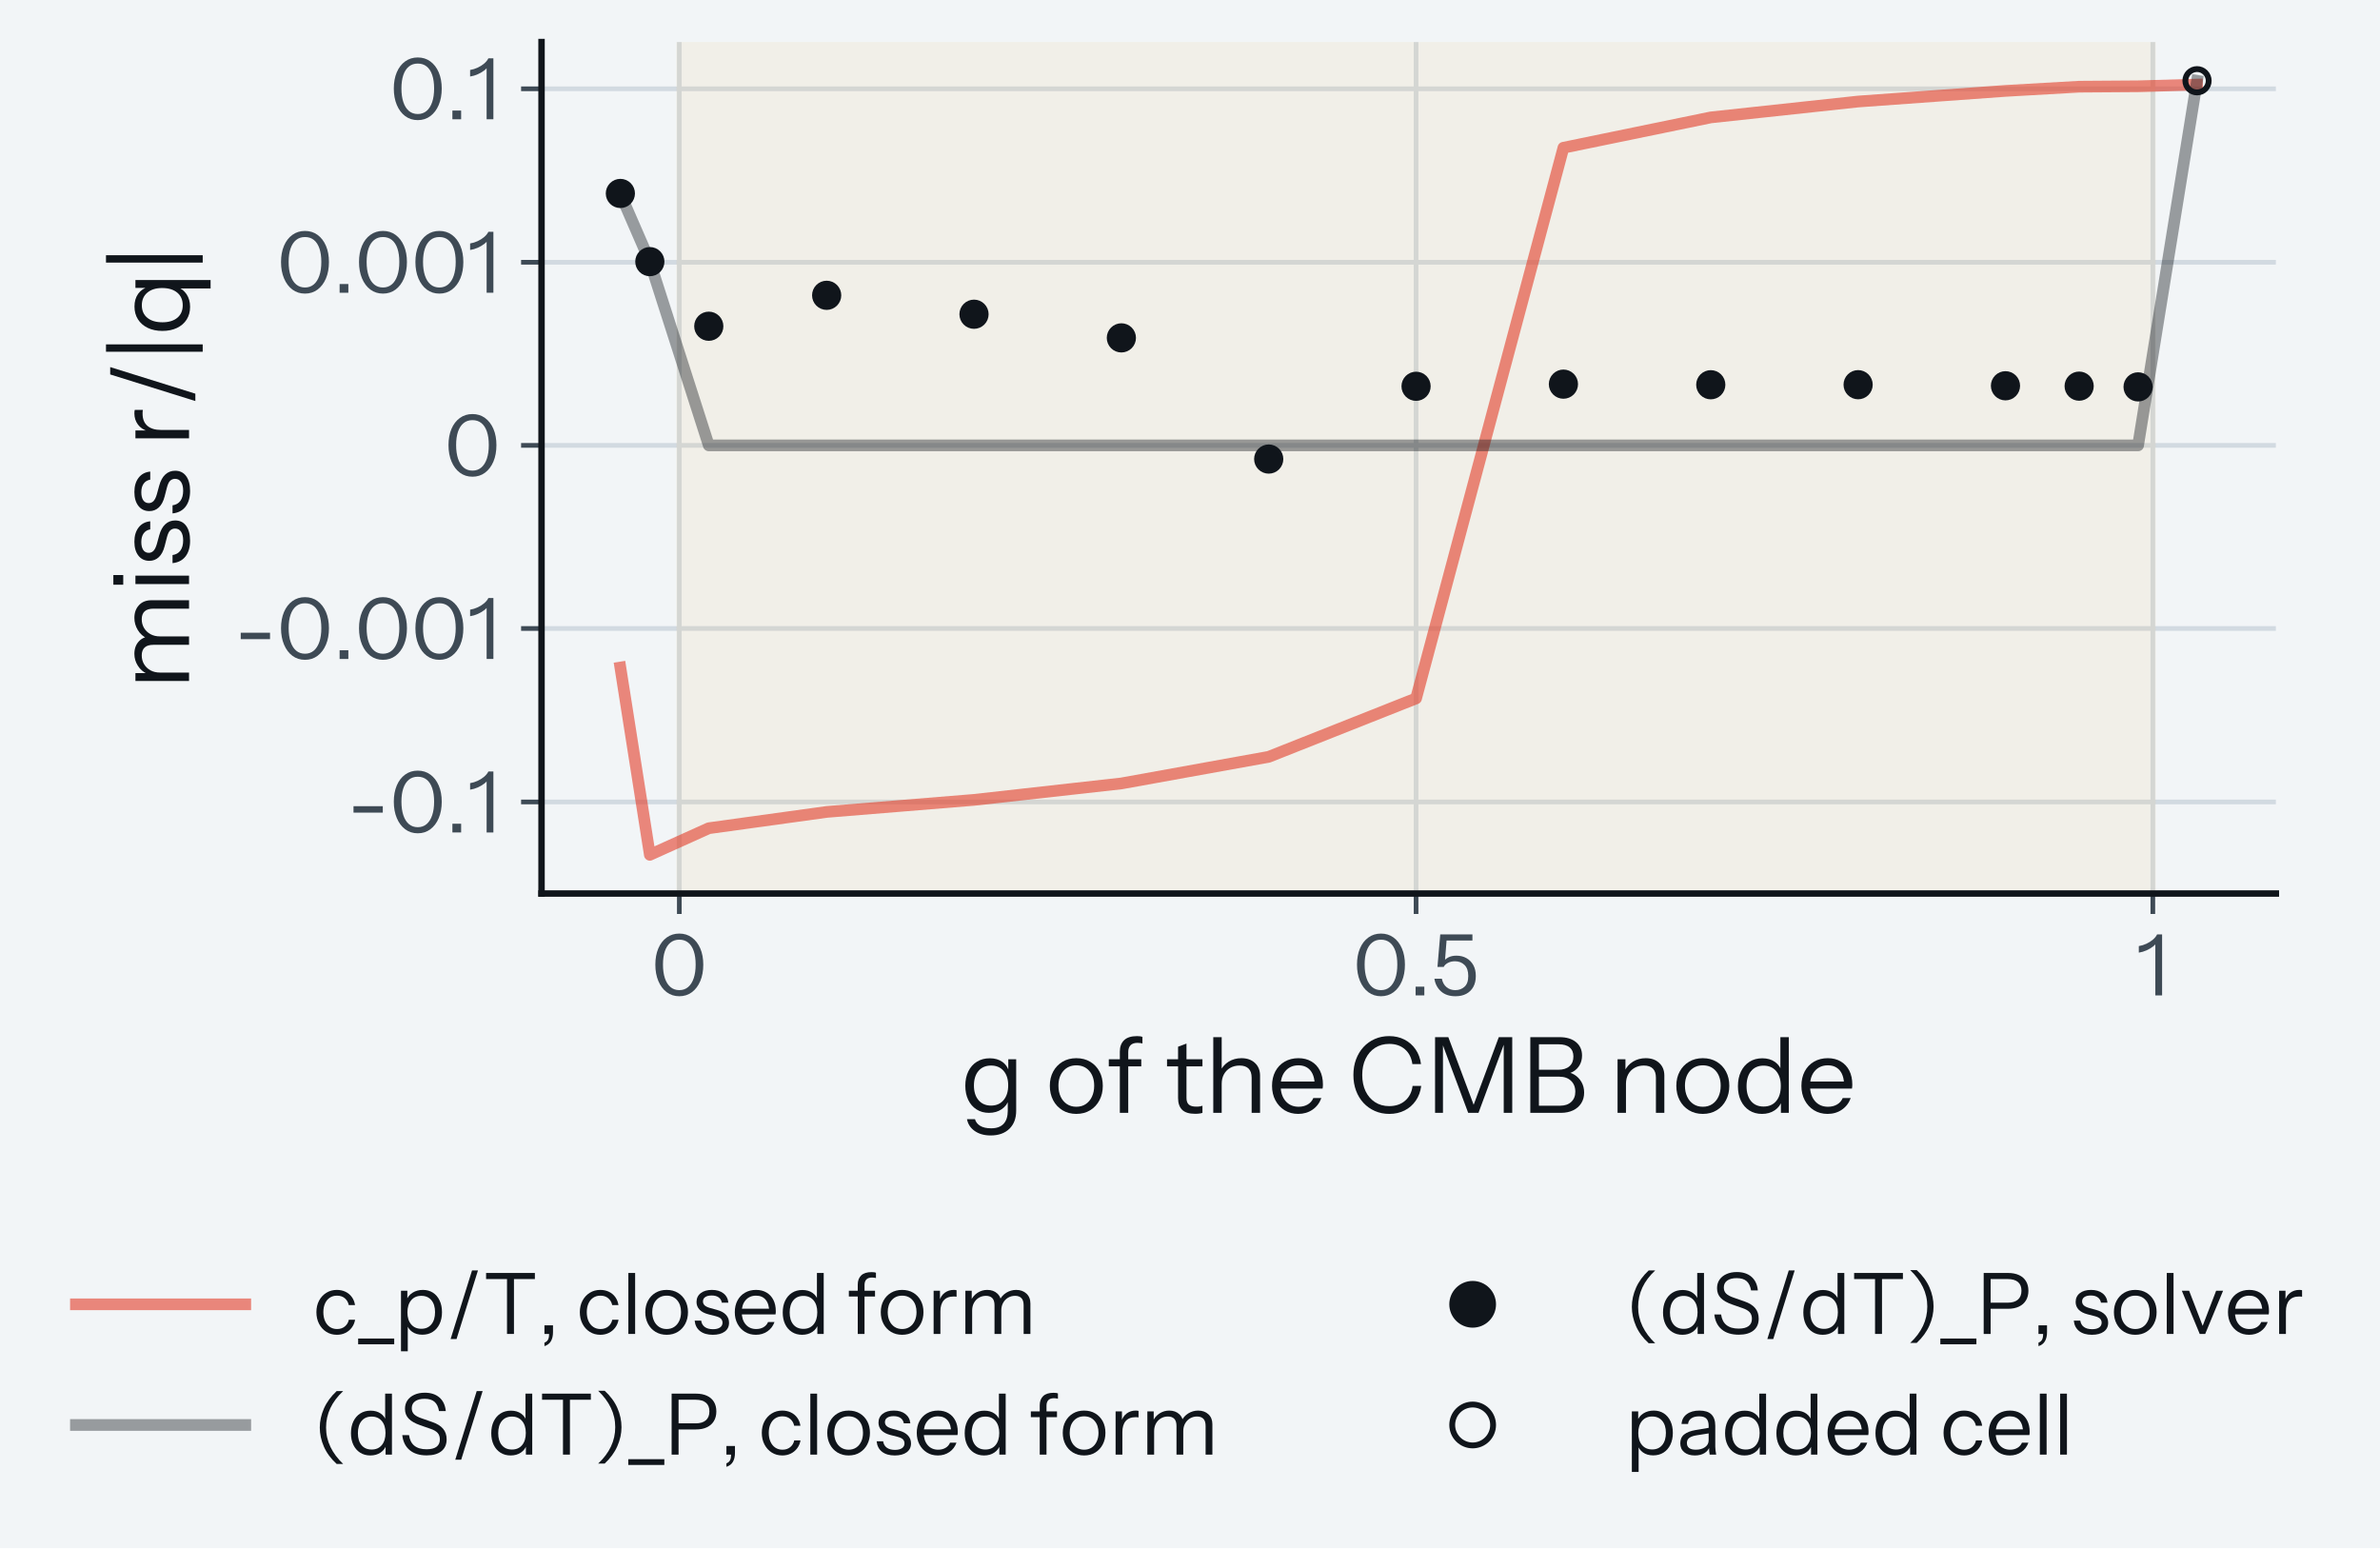
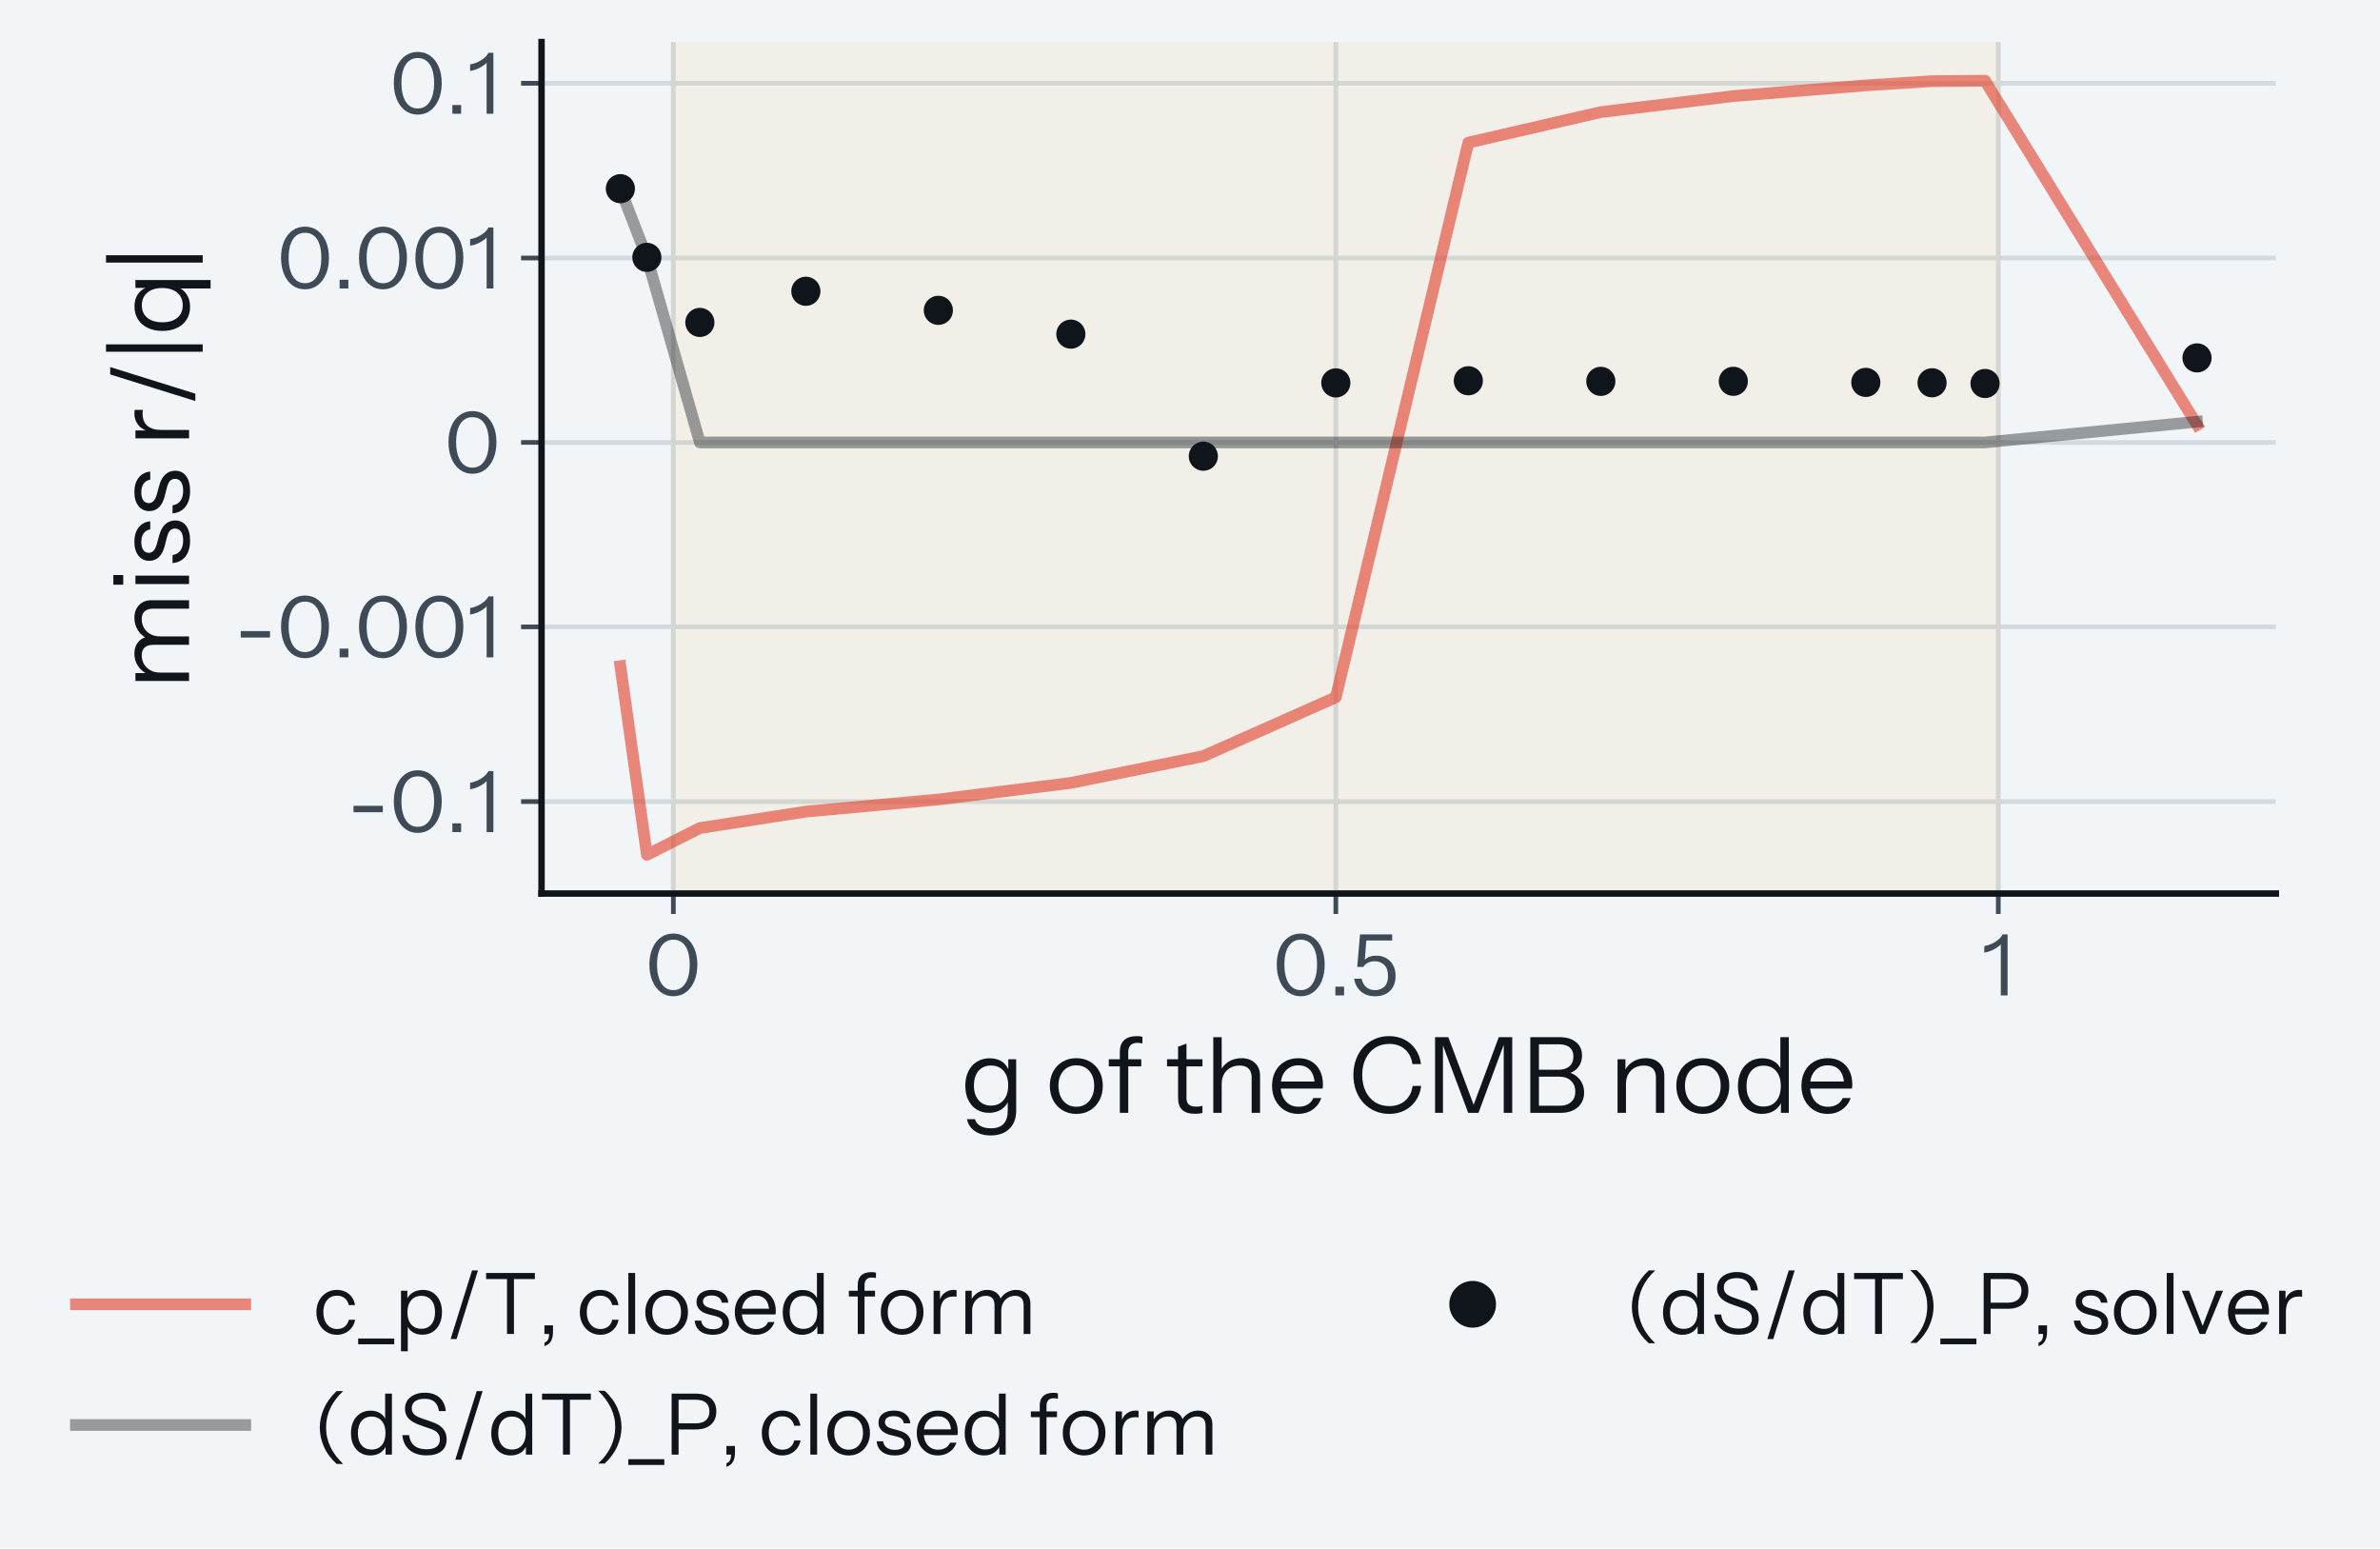
<svg xmlns="http://www.w3.org/2000/svg" xmlns:xlink="http://www.w3.org/1999/xlink" width="407.543pt" height="265.09pt" viewBox="0 0 407.543 265.09" version="1.1">
  <defs>
    <style type="text/css">*{stroke-linejoin: round; stroke-linecap: butt}</style>
  </defs>
  <g id="figure_1">
    <g id="patch_1">
      <path d="M 0 265.09  L 407.543 265.09  L 407.543 0  L 0 0  z " style="fill: #f2f5f7" />
    </g>
    <g id="axes_1">
      <g id="patch_2">
        <path d="M 92.731 152.996  L 389.711 152.996  L 389.711 7.2  L 92.731 7.2  z " style="fill: #f2f5f7" />
      </g>
      <g id="matplotlib.axis_1">
        <g id="xtick_1">
          <g id="line2d_1">
-             <path d="M 116.323 152.996  L 116.323 7.2  " clip-path="url(#p9c6bd8a84d)" style="fill: none; stroke: #d2dae1; stroke-width: 0.8; stroke-linecap: square" />
+             <path d="M 115.305 152.996  L 115.305 7.2  " clip-path="url(#p6eb21ed2d5)" style="fill: none; stroke: #d2dae1; stroke-width: 0.8; stroke-linecap: square" />
          </g>
          <g id="line2d_2">
            <defs>
              <path id="m2a301ba8c9" d="M 0 0  L 0 3.5  " style="stroke: #3e4a55; stroke-width: 0.8" />
            </defs>
            <g>
-               <use xlink:href="#m2a301ba8c9" x="116.323" y="152.996" style="fill: #3e4a55; stroke: #3e4a55; stroke-width: 0.8" />
+               <use xlink:href="#m2a301ba8c9" x="115.305" y="152.996" style="fill: #3e4a55; stroke: #3e4a55; stroke-width: 0.8" />
            </g>
          </g>
          <g id="text_1">
-             <g style="fill: #3e4a55" transform="translate(111.4951 170.4364) scale(0.145 -0.145)">
+             <g style="fill: #3e4a55" transform="translate(110.4774 170.4364) scale(0.145 -0.145)">
              <defs>
                <path id="InstrumentSans-Regular-30" d="M 2131 -64  Q 1587 -64 1180 240  Q 774 544 547 1085  Q 320 1626 320 2323  Q 320 3021 544 3549  Q 768 4077 1177 4374  Q 1587 4672 2131 4672  Q 2675 4672 3081 4374  Q 3488 4077 3715 3549  Q 3942 3021 3942 2323  Q 3942 1619 3715 1081  Q 3488 544 3081 240  Q 2675 -64 2131 -64  z M 2131 397  Q 2522 397 2797 630  Q 3072 864 3219 1296  Q 3366 1728 3366 2330  Q 3366 2925 3222 3347  Q 3078 3770 2803 3990  Q 2528 4211 2131 4211  Q 1734 4211 1459 3987  Q 1184 3763 1040 3344  Q 896 2925 896 2330  Q 896 1728 1043 1293  Q 1190 858 1465 627  Q 1741 397 2131 397  z " transform="scale(0.015625)" />
              </defs>
              <use xlink:href="#InstrumentSans-Regular-30" />
            </g>
          </g>
        </g>
        <g id="xtick_2">
          <g id="line2d_3">
-             <path d="M 242.483 152.996  L 242.483 7.2  " clip-path="url(#p9c6bd8a84d)" style="fill: none; stroke: #d2dae1; stroke-width: 0.8; stroke-linecap: square" />
+             <path d="M 228.743 152.996  L 228.743 7.2  " clip-path="url(#p6eb21ed2d5)" style="fill: none; stroke: #d2dae1; stroke-width: 0.8; stroke-linecap: square" />
          </g>
          <g id="line2d_4">
            <g>
-               <use xlink:href="#m2a301ba8c9" x="242.483" y="152.996" style="fill: #3e4a55; stroke: #3e4a55; stroke-width: 0.8" />
+               <use xlink:href="#m2a301ba8c9" x="228.743" y="152.996" style="fill: #3e4a55; stroke: #3e4a55; stroke-width: 0.8" />
            </g>
          </g>
          <g id="text_2">
-             <g style="fill: #3e4a55" transform="translate(231.6441 170.4364) scale(0.145 -0.145)">
+             <g style="fill: #3e4a55" transform="translate(217.9044 170.4364) scale(0.145 -0.145)">
              <defs>
                <path id="InstrumentSans-Regular-2e" d="M 486 0  L 486 659  L 1146 659  L 1146 0  L 486 0  z " transform="scale(0.015625)" />
                <path id="InstrumentSans-Regular-35" d="M 1869 -64  Q 1184 -64 774 304  Q 365 672 275 1261  L 838 1261  Q 922 845 1194 621  Q 1466 397 1856 397  Q 2266 397 2550 653  Q 2835 909 2835 1466  Q 2835 2022 2550 2300  Q 2266 2579 1830 2579  Q 1517 2579 1286 2451  Q 1056 2323 979 2150  L 506 2150  L 717 4608  L 3149 4608  L 3149 4147  L 1030 4147  L 1210 4339  L 1062 2483  L 941 2528  Q 1056 2720 1312 2861  Q 1568 3002 1939 3002  Q 2368 3002 2697 2816  Q 3027 2630 3216 2288  Q 3405 1946 3405 1466  Q 3405 986 3216 643  Q 3027 301 2684 118  Q 2342 -64 1869 -64  z " transform="scale(0.015625)" />
              </defs>
              <use xlink:href="#InstrumentSans-Regular-30" />
              <use xlink:href="#InstrumentSans-Regular-2e" transform="translate(66.59999 0)" />
              <use xlink:href="#InstrumentSans-Regular-35" transform="translate(92.09998 0)" />
            </g>
          </g>
        </g>
        <g id="xtick_3">
          <g id="line2d_5">
-             <path d="M 368.643 152.996  L 368.643 7.2  " clip-path="url(#p9c6bd8a84d)" style="fill: none; stroke: #d2dae1; stroke-width: 0.8; stroke-linecap: square" />
+             <path d="M 342.181 152.996  L 342.181 7.2  " clip-path="url(#p6eb21ed2d5)" style="fill: none; stroke: #d2dae1; stroke-width: 0.8; stroke-linecap: square" />
          </g>
          <g id="line2d_6">
            <g>
-               <use xlink:href="#m2a301ba8c9" x="368.643" y="152.996" style="fill: #3e4a55; stroke: #3e4a55; stroke-width: 0.8" />
+               <use xlink:href="#m2a301ba8c9" x="342.181" y="152.996" style="fill: #3e4a55; stroke: #3e4a55; stroke-width: 0.8" />
            </g>
          </g>
          <g id="text_3">
-             <g style="fill: #3e4a55" transform="translate(365.8083 170.4364) scale(0.145 -0.145)">
+             <g style="fill: #3e4a55" transform="translate(339.3466 170.4364) scale(0.145 -0.145)">
              <defs>
                <path id="InstrumentSans-Regular-31" d="M 1440 0  L 1440 4083  L 1574 4051  Q 1498 3878 1280 3705  Q 1062 3533 777 3405  Q 493 3277 192 3232  L 192 3725  Q 493 3776 768 3904  Q 1043 4032 1257 4214  Q 1472 4397 1574 4608  L 1952 4608  L 1952 0  L 1440 0  z " transform="scale(0.015625)" />
              </defs>
              <use xlink:href="#InstrumentSans-Regular-31" />
            </g>
          </g>
        </g>
        <g id="text_4">
          <g style="fill: #10151b" transform="translate(164.5399 190.5489) scale(0.18 -0.18)">
            <defs>
              <path id="InstrumentSans-Regular-67" d="M 1811 -1376  Q 1229 -1376 841 -1104  Q 454 -832 371 -384  L 858 -384  Q 928 -640 1174 -790  Q 1421 -941 1843 -941  Q 2342 -941 2598 -669  Q 2854 -397 2854 128  L 2854 826  L 2918 813  Q 2810 442 2483 221  Q 2157 0 1709 0  Q 1280 0 953 208  Q 627 416 448 787  Q 269 1158 269 1651  Q 269 2150 454 2528  Q 640 2906 976 3114  Q 1312 3322 1760 3322  Q 2221 3322 2531 3098  Q 2842 2874 2944 2458  L 2886 2451  L 2886 3264  L 3366 3264  L 3366 128  Q 3366 -570 2950 -973  Q 2534 -1376 1811 -1376  z M 1837 442  Q 2317 442 2598 774  Q 2880 1107 2880 1677  Q 2880 2234 2598 2557  Q 2317 2880 1837 2880  Q 1350 2880 1072 2553  Q 794 2227 794 1658  Q 794 1101 1075 771  Q 1357 442 1837 442  z " transform="scale(0.015625)" />
              <path id="InstrumentSans-Regular-20" transform="scale(0.015625)" />
              <path id="InstrumentSans-Regular-6f" d="M 1869 -64  Q 1389 -64 1024 160  Q 659 384 457 771  Q 256 1158 256 1645  Q 256 2138 461 2515  Q 666 2893 1027 3110  Q 1389 3328 1869 3328  Q 2355 3328 2716 3110  Q 3078 2893 3280 2515  Q 3482 2138 3482 1645  Q 3482 1158 3280 771  Q 3078 384 2716 160  Q 2355 -64 1869 -64  z M 1869 371  Q 2202 371 2445 534  Q 2688 698 2822 986  Q 2957 1274 2957 1651  Q 2957 2214 2659 2553  Q 2362 2893 1869 2893  Q 1382 2893 1081 2553  Q 781 2214 781 1651  Q 781 1274 915 986  Q 1050 698 1296 534  Q 1542 371 1869 371  z " transform="scale(0.015625)" />
              <path id="InstrumentSans-Regular-66" d="M 781 0  L 781 3725  Q 781 4173 1040 4422  Q 1299 4672 1830 4672  Q 1958 4672 2032 4659  Q 2106 4646 2157 4627  L 2157 4224  Q 2112 4237 2032 4249  Q 1952 4262 1862 4262  Q 1568 4262 1430 4115  Q 1293 3968 1293 3699  L 1293 0  L 781 0  z M 109 2829  L 109 3264  L 2086 3264  L 2086 2829  L 109 2829  z " transform="scale(0.015625)" />
              <path id="InstrumentSans-Regular-74" d="M 1818 -58  Q 1274 -58 1027 188  Q 781 435 781 902  L 781 4026  L 1293 4218  L 1293 909  Q 1293 634 1433 506  Q 1574 378 1894 378  Q 2022 378 2115 394  Q 2208 410 2266 435  L 2266 0  Q 2202 -26 2083 -42  Q 1965 -58 1818 -58  z M 109 2829  L 109 3264  L 2266 3264  L 2266 2829  L 109 2829  z " transform="scale(0.015625)" />
              <path id="InstrumentSans-Regular-68" d="M 512 0  L 512 4608  L 1024 4608  L 1024 0  L 512 0  z M 2848 0  L 2848 2138  Q 2848 2509 2662 2694  Q 2477 2880 2112 2880  Q 1792 2880 1545 2739  Q 1299 2598 1161 2348  Q 1024 2099 1024 1766  L 941 2541  Q 1107 2906 1449 3117  Q 1792 3328 2227 3328  Q 2739 3328 3049 3037  Q 3360 2746 3360 2272  L 3360 0  L 2848 0  z " transform="scale(0.015625)" />
              <path id="InstrumentSans-Regular-65" d="M 1850 -64  Q 1382 -64 1024 157  Q 666 378 461 762  Q 256 1146 256 1645  Q 256 2144 457 2525  Q 659 2906 1024 3117  Q 1389 3328 1862 3328  Q 2317 3328 2653 3129  Q 2989 2931 3171 2572  Q 3354 2214 3354 1728  Q 3354 1664 3350 1606  Q 3347 1549 3334 1478  L 640 1478  L 640 1907  L 3021 1907  L 2854 1670  Q 2854 2259 2595 2576  Q 2336 2893 1862 2893  Q 1376 2893 1078 2557  Q 781 2221 781 1651  Q 781 1069 1078 720  Q 1376 371 1875 371  Q 2189 371 2425 508  Q 2662 646 2771 902  L 3258 902  Q 3098 454 2723 195  Q 2349 -64 1850 -64  z " transform="scale(0.015625)" />
              <path id="InstrumentSans-Regular-43" d="M 2502 -64  Q 2029 -64 1629 112  Q 1229 288 934 605  Q 640 922 480 1354  Q 320 1786 320 2304  Q 320 2822 480 3254  Q 640 3686 931 4003  Q 1222 4320 1622 4496  Q 2022 4672 2496 4672  Q 3014 4672 3427 4461  Q 3840 4250 4105 3866  Q 4371 3482 4435 2970  L 3910 2970  Q 3834 3539 3459 3868  Q 3085 4198 2502 4198  Q 2010 4198 1638 3958  Q 1267 3718 1062 3292  Q 858 2867 858 2304  Q 858 1741 1062 1315  Q 1267 890 1638 650  Q 2010 410 2496 410  Q 3091 410 3472 742  Q 3853 1075 3923 1638  L 4448 1638  Q 4384 1126 4118 742  Q 3853 358 3440 147  Q 3027 -64 2502 -64  z " transform="scale(0.015625)" />
              <path id="InstrumentSans-Regular-4d" d="M 550 0  L 550 4608  L 1357 4608  L 3021 166  L 2778 166  L 4429 4608  L 5248 4608  L 5248 0  L 4730 0  L 4730 4333  L 4800 4333  L 3194 0  L 2566 0  L 960 4294  L 1030 4294  L 1030 0  L 550 0  z " transform="scale(0.015625)" />
              <path id="InstrumentSans-Regular-42" d="M 896 0  L 896 435  L 2368 435  Q 2790 435 3040 665  Q 3290 896 3290 1286  Q 3290 1702 3027 1952  Q 2765 2202 2323 2202  L 896 2202  L 896 2624  L 2253 2624  Q 2688 2624 2931 2835  Q 3174 3046 3174 3430  Q 3174 3789 2947 3981  Q 2720 4173 2285 4173  L 896 4173  L 896 4608  L 2330 4608  Q 2963 4608 3331 4307  Q 3699 4006 3699 3488  Q 3699 3162 3552 2906  Q 3405 2650 3149 2506  Q 2893 2362 2560 2362  L 2592 2496  Q 2944 2496 3222 2329  Q 3501 2163 3664 1878  Q 3827 1594 3827 1229  Q 3827 864 3651 585  Q 3475 307 3155 153  Q 2835 0 2413 0  L 896 0  z M 550 0  L 550 4608  L 1075 4608  L 1075 0  L 550 0  z " transform="scale(0.015625)" />
              <path id="InstrumentSans-Regular-6e" d="M 512 0  L 512 3264  L 992 3264  L 992 2496  L 1024 2496  L 1024 0  L 512 0  z M 2848 0  L 2848 2138  Q 2848 2509 2662 2694  Q 2477 2880 2112 2880  Q 1792 2880 1545 2739  Q 1299 2598 1161 2348  Q 1024 2099 1024 1766  L 941 2541  Q 1107 2906 1449 3117  Q 1792 3328 2227 3328  Q 2739 3328 3049 3037  Q 3360 2746 3360 2272  L 3360 0  L 2848 0  z " transform="scale(0.015625)" />
              <path id="InstrumentSans-Regular-64" d="M 2886 0  L 2886 762  L 2950 742  Q 2829 371 2505 153  Q 2182 -64 1734 -64  Q 1293 -64 963 147  Q 634 358 451 736  Q 269 1114 269 1619  Q 269 2131 454 2515  Q 640 2899 973 3110  Q 1306 3322 1754 3322  Q 2214 3322 2528 3098  Q 2842 2874 2957 2464  L 2854 2451  L 2854 4608  L 3366 4608  L 3366 0  L 2886 0  z M 1830 384  Q 2323 384 2601 720  Q 2880 1056 2880 1638  Q 2880 2208 2598 2541  Q 2317 2874 1830 2874  Q 1344 2874 1069 2541  Q 794 2208 794 1619  Q 794 1043 1069 713  Q 1344 384 1830 384  z " transform="scale(0.015625)" />
            </defs>
            <use xlink:href="#InstrumentSans-Regular-67" />
            <use xlink:href="#InstrumentSans-Regular-20" transform="translate(60.59999 0)" />
            <use xlink:href="#InstrumentSans-Regular-6f" transform="translate(80.59998 0)" />
            <use xlink:href="#InstrumentSans-Regular-66" transform="translate(139 0)" />
            <use xlink:href="#InstrumentSans-Regular-20" transform="translate(174.4 0)" />
            <use xlink:href="#InstrumentSans-Regular-74" transform="translate(194.3999 0)" />
            <use xlink:href="#InstrumentSans-Regular-68" transform="translate(232.0999 0)" />
            <use xlink:href="#InstrumentSans-Regular-65" transform="translate(291.9999 0)" />
            <use xlink:href="#InstrumentSans-Regular-20" transform="translate(348.3999 0)" />
            <use xlink:href="#InstrumentSans-Regular-43" transform="translate(368.3999 0)" />
            <use xlink:href="#InstrumentSans-Regular-4d" transform="translate(442.4999 0)" />
            <use xlink:href="#InstrumentSans-Regular-42" transform="translate(533.0999 0)" />
            <use xlink:href="#InstrumentSans-Regular-20" transform="translate(596.6999 0)" />
            <use xlink:href="#InstrumentSans-Regular-6e" transform="translate(616.6999 0)" />
            <use xlink:href="#InstrumentSans-Regular-6f" transform="translate(676.5999 0)" />
            <use xlink:href="#InstrumentSans-Regular-64" transform="translate(734.9999 0)" />
            <use xlink:href="#InstrumentSans-Regular-65" transform="translate(795.5999 0)" />
          </g>
        </g>
      </g>
      <g id="matplotlib.axis_2">
        <g id="ytick_1">
          <g id="line2d_7">
-             <path d="M 92.731 137.317  L 389.711 137.317  " clip-path="url(#p9c6bd8a84d)" style="fill: none; stroke: #d2dae1; stroke-width: 0.8; stroke-linecap: square" />
+             <path d="M 92.731 137.252  L 389.711 137.252  " clip-path="url(#p6eb21ed2d5)" style="fill: none; stroke: #d2dae1; stroke-width: 0.8; stroke-linecap: square" />
          </g>
          <g id="line2d_8">
            <defs>
              <path id="me776a80f98" d="M 0 0  L -3.5 0  " style="stroke: #3e4a55; stroke-width: 0.8" />
            </defs>
            <g>
-               <use xlink:href="#me776a80f98" x="92.731" y="137.317" style="fill: #3e4a55; stroke: #3e4a55; stroke-width: 0.8" />
+               <use xlink:href="#me776a80f98" x="92.731" y="137.252" style="fill: #3e4a55; stroke: #3e4a55; stroke-width: 0.8" />
            </g>
          </g>
          <g id="text_5">
-             <g style="fill: #3e4a55" transform="translate(59.37301 142.537) scale(0.145 -0.145)">
+             <g style="fill: #3e4a55" transform="translate(59.37301 142.4717) scale(0.145 -0.145)">
              <defs>
                <path id="InstrumentSans-Regular-2d" d="M 512 1498  L 512 1984  L 2726 1984  L 2726 1498  L 512 1498  z " transform="scale(0.015625)" />
              </defs>
              <use xlink:href="#InstrumentSans-Regular-2d" />
              <use xlink:href="#InstrumentSans-Regular-30" transform="translate(50.59999 0)" />
              <use xlink:href="#InstrumentSans-Regular-2e" transform="translate(117.2 0)" />
              <use xlink:href="#InstrumentSans-Regular-31" transform="translate(142.7 0)" />
            </g>
          </g>
        </g>
        <g id="ytick_2">
          <g id="line2d_9">
-             <path d="M 92.731 107.614  L 389.711 107.614  " clip-path="url(#p9c6bd8a84d)" style="fill: none; stroke: #d2dae1; stroke-width: 0.8; stroke-linecap: square" />
+             <path d="M 92.731 107.334  L 389.711 107.334  " clip-path="url(#p6eb21ed2d5)" style="fill: none; stroke: #d2dae1; stroke-width: 0.8; stroke-linecap: square" />
          </g>
          <g id="line2d_10">
            <g>
-               <use xlink:href="#me776a80f98" x="92.731" y="107.614" style="fill: #3e4a55; stroke: #3e4a55; stroke-width: 0.8" />
+               <use xlink:href="#me776a80f98" x="92.731" y="107.334" style="fill: #3e4a55; stroke: #3e4a55; stroke-width: 0.8" />
            </g>
          </g>
          <g id="text_6">
-             <g style="fill: #3e4a55" transform="translate(40.06082 112.8337) scale(0.145 -0.145)">
+             <g style="fill: #3e4a55" transform="translate(40.06082 112.5543) scale(0.145 -0.145)">
              <use xlink:href="#InstrumentSans-Regular-2d" />
              <use xlink:href="#InstrumentSans-Regular-30" transform="translate(50.59999 0)" />
              <use xlink:href="#InstrumentSans-Regular-2e" transform="translate(117.2 0)" />
              <use xlink:href="#InstrumentSans-Regular-30" transform="translate(142.7 0)" />
              <use xlink:href="#InstrumentSans-Regular-30" transform="translate(209.3 0)" />
              <use xlink:href="#InstrumentSans-Regular-31" transform="translate(275.8999 0)" />
            </g>
          </g>
        </g>
        <g id="ytick_3">
          <g id="line2d_11">
-             <path d="M 92.731 76.26  L 389.711 76.26  " clip-path="url(#p9c6bd8a84d)" style="fill: none; stroke: #d2dae1; stroke-width: 0.8; stroke-linecap: square" />
+             <path d="M 92.731 75.755  L 389.711 75.755  " clip-path="url(#p6eb21ed2d5)" style="fill: none; stroke: #d2dae1; stroke-width: 0.8; stroke-linecap: square" />
          </g>
          <g id="line2d_12">
            <g>
-               <use xlink:href="#me776a80f98" x="92.731" y="76.26" style="fill: #3e4a55; stroke: #3e4a55; stroke-width: 0.8" />
+               <use xlink:href="#me776a80f98" x="92.731" y="75.755" style="fill: #3e4a55; stroke: #3e4a55; stroke-width: 0.8" />
            </g>
          </g>
          <g id="text_7">
-             <g style="fill: #3e4a55" transform="translate(76.07519 81.4803) scale(0.145 -0.145)">
+             <g style="fill: #3e4a55" transform="translate(76.07519 80.97478) scale(0.145 -0.145)">
              <use xlink:href="#InstrumentSans-Regular-30" />
            </g>
          </g>
        </g>
        <g id="ytick_4">
          <g id="line2d_13">
-             <path d="M 92.731 44.907  L 389.711 44.907  " clip-path="url(#p9c6bd8a84d)" style="fill: none; stroke: #d2dae1; stroke-width: 0.8; stroke-linecap: square" />
+             <path d="M 92.731 44.175  L 389.711 44.175  " clip-path="url(#p6eb21ed2d5)" style="fill: none; stroke: #d2dae1; stroke-width: 0.8; stroke-linecap: square" />
          </g>
          <g id="line2d_14">
            <g>
-               <use xlink:href="#me776a80f98" x="92.731" y="44.907" style="fill: #3e4a55; stroke: #3e4a55; stroke-width: 0.8" />
+               <use xlink:href="#me776a80f98" x="92.731" y="44.175" style="fill: #3e4a55; stroke: #3e4a55; stroke-width: 0.8" />
            </g>
          </g>
          <g id="text_8">
-             <g style="fill: #3e4a55" transform="translate(47.39691 50.12686) scale(0.145 -0.145)">
+             <g style="fill: #3e4a55" transform="translate(47.39691 49.39526) scale(0.145 -0.145)">
              <use xlink:href="#InstrumentSans-Regular-30" />
              <use xlink:href="#InstrumentSans-Regular-2e" transform="translate(66.59999 0)" />
              <use xlink:href="#InstrumentSans-Regular-30" transform="translate(92.09998 0)" />
              <use xlink:href="#InstrumentSans-Regular-30" transform="translate(158.7 0)" />
              <use xlink:href="#InstrumentSans-Regular-31" transform="translate(225.3 0)" />
            </g>
          </g>
        </g>
        <g id="ytick_5">
          <g id="line2d_15">
-             <path d="M 92.731 15.204  L 389.711 15.204  " clip-path="url(#p9c6bd8a84d)" style="fill: none; stroke: #d2dae1; stroke-width: 0.8; stroke-linecap: square" />
+             <path d="M 92.731 14.258  L 389.711 14.258  " clip-path="url(#p6eb21ed2d5)" style="fill: none; stroke: #d2dae1; stroke-width: 0.8; stroke-linecap: square" />
          </g>
          <g id="line2d_16">
            <g>
-               <use xlink:href="#me776a80f98" x="92.731" y="15.204" style="fill: #3e4a55; stroke: #3e4a55; stroke-width: 0.8" />
+               <use xlink:href="#me776a80f98" x="92.731" y="14.258" style="fill: #3e4a55; stroke: #3e4a55; stroke-width: 0.8" />
            </g>
          </g>
          <g id="text_9">
-             <g style="fill: #3e4a55" transform="translate(66.7091 20.4236) scale(0.145 -0.145)">
+             <g style="fill: #3e4a55" transform="translate(66.7091 19.47782) scale(0.145 -0.145)">
              <use xlink:href="#InstrumentSans-Regular-30" />
              <use xlink:href="#InstrumentSans-Regular-2e" transform="translate(66.59999 0)" />
              <use xlink:href="#InstrumentSans-Regular-31" transform="translate(92.09998 0)" />
            </g>
          </g>
        </g>
        <g id="text_10">
          <g style="fill: #10151b" transform="translate(32.37082 118.0416) rotate(-90) scale(0.18 -0.18)">
            <defs>
              <path id="InstrumentSans-Regular-6d" d="M 512 0  L 512 3264  L 992 3264  L 992 2496  L 1024 2496  L 1024 0  L 512 0  z M 2714 0  L 2714 2163  Q 2714 2534 2547 2707  Q 2381 2880 2067 2880  Q 1773 2880 1536 2739  Q 1299 2598 1161 2348  Q 1024 2099 1024 1766  L 941 2541  Q 1107 2906 1440 3117  Q 1773 3328 2163 3328  Q 2637 3328 2931 3049  Q 3226 2771 3226 2298  L 3226 0  L 2714 0  z M 4915 0  L 4915 2163  Q 4915 2534 4748 2707  Q 4582 2880 4269 2880  Q 3974 2880 3737 2739  Q 3501 2598 3363 2348  Q 3226 2099 3226 1766  L 3098 2541  Q 3264 2906 3609 3117  Q 3955 3328 4352 3328  Q 4826 3328 5126 3049  Q 5427 2771 5427 2298  L 5427 0  L 4915 0  z " transform="scale(0.015625)" />
              <path id="InstrumentSans-Regular-69" d="M 512 0  L 512 3264  L 1024 3264  L 1024 0  L 512 0  z M 472 4006  L 472 4608  L 1061 4608  L 1061 4006  L 472 4006  z " transform="scale(0.015625)" />
              <path id="InstrumentSans-Regular-73" d="M 1619 -64  Q 1018 -64 659 214  Q 301 493 250 1005  L 742 1005  Q 787 691 1017 524  Q 1248 358 1632 358  Q 1971 358 2163 486  Q 2355 614 2355 851  Q 2355 1018 2246 1142  Q 2138 1267 1811 1350  L 1286 1485  Q 838 1600 614 1840  Q 390 2080 390 2413  Q 390 2835 704 3081  Q 1018 3328 1555 3328  Q 2086 3328 2419 3072  Q 2752 2816 2797 2362  L 2304 2362  Q 2259 2624 2060 2765  Q 1862 2906 1536 2906  Q 1222 2906 1049 2787  Q 877 2669 877 2451  Q 877 2285 1001 2163  Q 1126 2042 1421 1958  L 1933 1818  Q 2387 1696 2617 1446  Q 2848 1197 2848 845  Q 2848 416 2521 176  Q 2195 -64 1619 -64  z " transform="scale(0.015625)" />
              <path id="InstrumentSans-Regular-72" d="M 512 0  L 512 3264  L 992 3264  L 992 2432  L 1024 2432  L 1024 0  L 512 0  z M 1024 1702  L 941 2477  Q 1056 2893 1350 3110  Q 1645 3328 2029 3328  Q 2189 3328 2246 3302  L 2246 2810  Q 2214 2822 2156 2825  Q 2099 2829 2016 2829  Q 1530 2829 1277 2537  Q 1024 2246 1024 1702  z " transform="scale(0.015625)" />
              <path id="InstrumentSans-Regular-2f" d="M 384 -384  L 2003 4800  L 2451 4800  L 832 -384  L 384 -384  z " transform="scale(0.015625)" />
              <path id="InstrumentSans-Regular-7c" d="M 550 -832  L 550 5056  L 998 5056  L 998 -832  L 550 -832  z " transform="scale(0.015625)" />
              <path id="InstrumentSans-Regular-71" d="M 2854 -1312  L 2854 762  L 2950 742  Q 2829 371 2505 153  Q 2182 -64 1734 -64  Q 1293 -64 963 144  Q 634 352 451 733  Q 269 1114 269 1619  Q 269 2131 454 2515  Q 640 2899 973 3110  Q 1306 3322 1754 3322  Q 2214 3322 2528 3098  Q 2842 2874 2957 2464  L 2886 2451  L 2886 3264  L 3366 3264  L 3366 -1312  L 2854 -1312  z M 1830 384  Q 2323 384 2601 720  Q 2880 1056 2880 1638  Q 2880 2208 2598 2541  Q 2317 2874 1830 2874  Q 1344 2874 1069 2541  Q 794 2208 794 1619  Q 794 1043 1069 713  Q 1344 384 1830 384  z " transform="scale(0.015625)" />
            </defs>
            <use xlink:href="#InstrumentSans-Regular-6d" />
            <use xlink:href="#InstrumentSans-Regular-69" transform="translate(92.19998 0)" />
            <use xlink:href="#InstrumentSans-Regular-73" transform="translate(116.2 0)" />
            <use xlink:href="#InstrumentSans-Regular-73" transform="translate(163.5 0)" />
            <use xlink:href="#InstrumentSans-Regular-20" transform="translate(210.7999 0)" />
            <use xlink:href="#InstrumentSans-Regular-72" transform="translate(230.7999 0)" />
            <use xlink:href="#InstrumentSans-Regular-2f" transform="translate(268.2999 0)" />
            <use xlink:href="#InstrumentSans-Regular-7c" transform="translate(312.5999 0)" />
            <use xlink:href="#InstrumentSans-Regular-71" transform="translate(336.7999 0)" />
            <use xlink:href="#InstrumentSans-Regular-7c" transform="translate(397.3999 0)" />
          </g>
        </g>
      </g>
      <g id="patch_3">
-         <path d="M 116.323 152.996  L 368.643 152.996  L 368.643 7.2  L 116.323 7.2  z " clip-path="url(#p9c6bd8a84d)" style="fill: #e0a32e; opacity: 0.08; stroke: #e0a32e; stroke-linejoin: miter" />
+         <path d="M 115.305 152.996  L 342.181 152.996  L 342.181 7.2  L 115.305 7.2  z " clip-path="url(#p6eb21ed2d5)" style="fill: #e0a32e; opacity: 0.08; stroke: #e0a32e; stroke-linejoin: miter" />
      </g>
      <g id="line2d_17">
-         <path d="M 106.23 114.298  L 111.277 146.369  L 121.37 141.813  L 141.555 139.022  L 166.787 136.96  L 192.019 134.144  L 217.251 129.587  L 242.483 119.586  L 267.715 25.295  L 292.947 20.102  L 318.179 17.384  L 343.411 15.564  L 356.027 14.845  L 366.119 14.776  L 376.212 14.486  " clip-path="url(#p9c6bd8a84d)" style="fill: none; stroke: #e23d28; stroke-opacity: 0.6; stroke-width: 2; stroke-linecap: square" />
+         <path d="M 106.23 114.067  L 110.768 146.369  L 119.843 141.78  L 137.993 138.969  L 160.68 136.892  L 183.368 134.056  L 206.056 129.466  L 228.743 119.393  L 251.431 24.421  L 274.118 19.192  L 296.806 16.454  L 319.493 14.62  L 330.837 13.897  L 339.912 13.827  L 376.212 72.757  " clip-path="url(#p6eb21ed2d5)" style="fill: none; stroke: #e23d28; stroke-opacity: 0.6; stroke-width: 2; stroke-linecap: square" />
      </g>
      <g id="line2d_18">
-         <path d="M 106.23 33.181  L 111.277 44.793  L 121.37 76.26  L 141.555 76.26  L 166.787 76.26  L 192.019 76.26  L 217.251 76.26  L 242.483 76.26  L 267.715 76.26  L 292.947 76.26  L 318.179 76.26  L 343.411 76.26  L 356.027 76.26  L 366.119 76.26  L 376.212 13.84  " clip-path="url(#p9c6bd8a84d)" style="fill: none; stroke: #10151b; stroke-opacity: 0.4; stroke-width: 2; stroke-linecap: square" />
+         <path d="M 106.23 32.365  L 110.768 44.061  L 119.843 75.755  L 137.993 75.755  L 160.68 75.755  L 183.368 75.755  L 206.056 75.755  L 228.743 75.755  L 251.431 75.755  L 274.118 75.755  L 296.806 75.755  L 319.493 75.755  L 330.837 75.755  L 339.912 75.755  L 376.212 72.208  " clip-path="url(#p6eb21ed2d5)" style="fill: none; stroke: #10151b; stroke-opacity: 0.4; stroke-width: 2; stroke-linecap: square" />
      </g>
      <g id="line2d_19">
        <defs>
          <path id="m767fd6f28c" d="M 0 2  C 0.53 2 1.039 1.789 1.414 1.414  C 1.789 1.039 2 0.53 2 0  C 2 -0.53 1.789 -1.039 1.414 -1.414  C 1.039 -1.789 0.53 -2 0 -2  C -0.53 -2 -1.039 -1.789 -1.414 -1.414  C -1.789 -1.039 -2 -0.53 -2 0  C -2 0.53 -1.789 1.039 -1.414 1.414  C -1.039 1.789 -0.53 2 0 2  z " style="stroke: #10151b" />
        </defs>
-         <g clip-path="url(#p9c6bd8a84d)">
-           <use xlink:href="#m767fd6f28c" x="106.23" y="33.124" style="fill: #10151b; stroke: #10151b" />
-           <use xlink:href="#m767fd6f28c" x="111.277" y="44.798" style="fill: #10151b; stroke: #10151b" />
-           <use xlink:href="#m767fd6f28c" x="121.37" y="55.86" style="fill: #10151b; stroke: #10151b" />
-           <use xlink:href="#m767fd6f28c" x="141.555" y="50.565" style="fill: #10151b; stroke: #10151b" />
-           <use xlink:href="#m767fd6f28c" x="166.787" y="53.804" style="fill: #10151b; stroke: #10151b" />
-           <use xlink:href="#m767fd6f28c" x="192.019" y="57.853" style="fill: #10151b; stroke: #10151b" />
-           <use xlink:href="#m767fd6f28c" x="217.251" y="78.602" style="fill: #10151b; stroke: #10151b" />
-           <use xlink:href="#m767fd6f28c" x="242.483" y="66.141" style="fill: #10151b; stroke: #10151b" />
-           <use xlink:href="#m767fd6f28c" x="267.715" y="65.776" style="fill: #10151b; stroke: #10151b" />
-           <use xlink:href="#m767fd6f28c" x="292.947" y="65.878" style="fill: #10151b; stroke: #10151b" />
-           <use xlink:href="#m767fd6f28c" x="318.179" y="65.87" style="fill: #10151b; stroke: #10151b" />
-           <use xlink:href="#m767fd6f28c" x="343.411" y="66.055" style="fill: #10151b; stroke: #10151b" />
-           <use xlink:href="#m767fd6f28c" x="356.027" y="66.119" style="fill: #10151b; stroke: #10151b" />
-           <use xlink:href="#m767fd6f28c" x="366.119" y="66.244" style="fill: #10151b; stroke: #10151b" />
-         </g>
-       </g>
-       <g id="line2d_20">
-         <defs>
-           <path id="m39751e31ba" d="M 0 2  C 0.53 2 1.039 1.789 1.414 1.414  C 1.789 1.039 2 0.53 2 0  C 2 -0.53 1.789 -1.039 1.414 -1.414  C 1.039 -1.789 0.53 -2 0 -2  C -0.53 -2 -1.039 -1.789 -1.414 -1.414  C -1.789 -1.039 -2 -0.53 -2 0  C -2 0.53 -1.789 1.039 -1.414 1.414  C -1.039 1.789 -0.53 2 0 2  z " style="stroke: #10151b" />
-         </defs>
-         <g clip-path="url(#p9c6bd8a84d)">
-           <use xlink:href="#m39751e31ba" x="376.212" y="13.827" style="fill-opacity: 0; stroke: #10151b" />
+         <g clip-path="url(#p6eb21ed2d5)">
+           <use xlink:href="#m767fd6f28c" x="106.23" y="32.308" style="fill: #10151b; stroke: #10151b" />
+           <use xlink:href="#m767fd6f28c" x="110.768" y="44.066" style="fill: #10151b; stroke: #10151b" />
+           <use xlink:href="#m767fd6f28c" x="119.843" y="55.208" style="fill: #10151b; stroke: #10151b" />
+           <use xlink:href="#m767fd6f28c" x="137.993" y="49.874" style="fill: #10151b; stroke: #10151b" />
+           <use xlink:href="#m767fd6f28c" x="160.68" y="53.137" style="fill: #10151b; stroke: #10151b" />
+           <use xlink:href="#m767fd6f28c" x="183.368" y="57.214" style="fill: #10151b; stroke: #10151b" />
+           <use xlink:href="#m767fd6f28c" x="206.056" y="78.114" style="fill: #10151b; stroke: #10151b" />
+           <use xlink:href="#m767fd6f28c" x="228.743" y="65.562" style="fill: #10151b; stroke: #10151b" />
+           <use xlink:href="#m767fd6f28c" x="251.431" y="65.195" style="fill: #10151b; stroke: #10151b" />
+           <use xlink:href="#m767fd6f28c" x="274.118" y="65.298" style="fill: #10151b; stroke: #10151b" />
+           <use xlink:href="#m767fd6f28c" x="296.806" y="65.289" style="fill: #10151b; stroke: #10151b" />
+           <use xlink:href="#m767fd6f28c" x="319.493" y="65.476" style="fill: #10151b; stroke: #10151b" />
+           <use xlink:href="#m767fd6f28c" x="330.837" y="65.541" style="fill: #10151b; stroke: #10151b" />
+           <use xlink:href="#m767fd6f28c" x="339.912" y="65.667" style="fill: #10151b; stroke: #10151b" />
+           <use xlink:href="#m767fd6f28c" x="376.212" y="61.28" style="fill: #10151b; stroke: #10151b" />
        </g>
      </g>
      <g id="patch_4">
        <path d="M 92.731 152.996  L 92.731 7.2  " style="fill: none; stroke: #10151b; stroke-width: 1.1; stroke-linejoin: miter; stroke-linecap: square" />
      </g>
      <g id="patch_5">
        <path d="M 92.731 152.996  L 389.711 152.996  " style="fill: none; stroke: #10151b; stroke-width: 1.1; stroke-linejoin: miter; stroke-linecap: square" />
      </g>
    </g>
    <g id="legend_1">
-       <g id="line2d_21">
+       <g id="line2d_20">
        <path d="M 13 223.33  L 27.5 223.33  L 42 223.33  " style="fill: none; stroke: #e23d28; stroke-opacity: 0.6; stroke-width: 2; stroke-linecap: square" />
      </g>
      <g id="text_11">
        <g style="fill: #10151b" transform="translate(53.6 228.405) scale(0.145 -0.145)">
          <defs>
            <path id="InstrumentSans-Regular-63" d="M 1805 -64  Q 1357 -64 1008 157  Q 659 378 457 765  Q 256 1152 256 1645  Q 256 2138 457 2515  Q 659 2893 1008 3110  Q 1357 3328 1798 3328  Q 2163 3328 2454 3187  Q 2746 3046 2934 2787  Q 3123 2528 3174 2182  L 2701 2182  Q 2637 2496 2406 2694  Q 2176 2893 1811 2893  Q 1498 2893 1267 2739  Q 1037 2586 909 2304  Q 781 2022 781 1645  Q 781 1267 909 979  Q 1037 691 1270 531  Q 1504 371 1818 371  Q 2170 371 2406 566  Q 2643 762 2707 1075  L 3181 1075  Q 3123 736 2928 477  Q 2733 218 2445 77  Q 2157 -64 1805 -64  z " transform="scale(0.015625)" />
            <path id="InstrumentSans-Regular-5f" d="M 0 -781  L 0 -346  L 2726 -346  L 2726 -781  L 0 -781  z " transform="scale(0.015625)" />
            <path id="InstrumentSans-Regular-70" d="M 2125 -58  Q 1664 -58 1350 166  Q 1037 390 922 800  L 1024 813  L 1024 -1312  L 512 -1312  L 512 3264  L 992 3264  L 992 2502  L 922 2522  Q 1043 2899 1382 3113  Q 1722 3328 2170 3328  Q 2605 3328 2928 3117  Q 3251 2906 3430 2528  Q 3610 2150 3610 1645  Q 3610 1133 3424 749  Q 3238 365 2905 153  Q 2573 -58 2125 -58  z M 2048 390  Q 2534 390 2809 726  Q 3085 1062 3085 1645  Q 3085 2221 2809 2550  Q 2534 2880 2048 2880  Q 1562 2880 1280 2544  Q 998 2208 998 1626  Q 998 1056 1280 723  Q 1562 390 2048 390  z " transform="scale(0.015625)" />
            <path id="InstrumentSans-Regular-54" d="M 1811 0  L 1811 4147  L 230 4147  L 230 4608  L 3917 4608  L 3917 4147  L 2336 4147  L 2336 0  L 1811 0  z " transform="scale(0.015625)" />
            <path id="InstrumentSans-Regular-2c" d="M 493 -922  L 493 -659  Q 678 -589 761 -438  Q 845 -288 845 19  L 1043 0  L 493 0  L 493 653  L 1139 653  L 1139 134  Q 1139 -275 985 -544  Q 832 -813 493 -922  z " transform="scale(0.015625)" />
            <path id="InstrumentSans-Regular-6c" d="M 512 0  L 512 4608  L 1024 4608  L 1024 0  L 512 0  z " transform="scale(0.015625)" />
          </defs>
          <use xlink:href="#InstrumentSans-Regular-63" />
          <use xlink:href="#InstrumentSans-Regular-5f" transform="translate(53.29999 0)" />
          <use xlink:href="#InstrumentSans-Regular-70" transform="translate(95.89998 0)" />
          <use xlink:href="#InstrumentSans-Regular-2f" transform="translate(156.5 0)" />
          <use xlink:href="#InstrumentSans-Regular-54" transform="translate(200.8 0)" />
          <use xlink:href="#InstrumentSans-Regular-2c" transform="translate(265.5999 0)" />
          <use xlink:href="#InstrumentSans-Regular-20" transform="translate(291.0999 0)" />
          <use xlink:href="#InstrumentSans-Regular-63" transform="translate(311.0999 0)" />
          <use xlink:href="#InstrumentSans-Regular-6c" transform="translate(364.3999 0)" />
          <use xlink:href="#InstrumentSans-Regular-6f" transform="translate(388.3999 0)" />
          <use xlink:href="#InstrumentSans-Regular-73" transform="translate(446.7999 0)" />
          <use xlink:href="#InstrumentSans-Regular-65" transform="translate(494.0999 0)" />
          <use xlink:href="#InstrumentSans-Regular-64" transform="translate(550.4999 0)" />
          <use xlink:href="#InstrumentSans-Regular-20" transform="translate(611.0999 0)" />
          <use xlink:href="#InstrumentSans-Regular-66" transform="translate(631.0998 0)" />
          <use xlink:href="#InstrumentSans-Regular-6f" transform="translate(666.4998 0)" />
          <use xlink:href="#InstrumentSans-Regular-72" transform="translate(724.8998 0)" />
          <use xlink:href="#InstrumentSans-Regular-6d" transform="translate(762.3998 0)" />
        </g>
      </g>
-       <g id="line2d_22">
+       <g id="line2d_21">
        <path d="M 13 243.993  L 27.5 243.993  L 42 243.993  " style="fill: none; stroke: #10151b; stroke-opacity: 0.4; stroke-width: 2; stroke-linecap: square" />
      </g>
      <g id="text_12">
        <g style="fill: #10151b" transform="translate(53.6 249.0675) scale(0.145 -0.145)">
          <defs>
            <path id="InstrumentSans-Regular-28" d="M 1786 -704  Q 1133 -109 822 601  Q 512 1312 512 2048  Q 512 2771 825 3484  Q 1139 4198 1786 4800  L 2278 4800  Q 1632 4198 1309 3510  Q 986 2822 986 2048  Q 986 1267 1318 579  Q 1651 -109 2278 -704  L 1786 -704  z " transform="scale(0.015625)" />
            <path id="InstrumentSans-Regular-53" d="M 2112 -58  Q 1306 -58 829 339  Q 352 736 269 1472  L 781 1472  Q 851 941 1184 672  Q 1517 403 2106 403  Q 2605 403 2857 592  Q 3110 781 3110 1146  Q 3110 1459 2937 1644  Q 2765 1830 2400 1952  L 1626 2221  Q 1037 2426 755 2717  Q 474 3008 474 3456  Q 474 3827 659 4099  Q 845 4371 1184 4524  Q 1523 4678 1971 4678  Q 2662 4678 3078 4316  Q 3494 3955 3558 3290  L 3046 3290  Q 2963 3770 2704 3994  Q 2445 4218 1958 4218  Q 1498 4218 1242 4032  Q 986 3846 986 3507  Q 986 3219 1165 3046  Q 1344 2874 1722 2746  L 2547 2458  Q 3085 2272 3353 1955  Q 3622 1638 3622 1152  Q 3622 576 3228 259  Q 2835 -58 2112 -58  z " transform="scale(0.015625)" />
            <path id="InstrumentSans-Regular-29" d="M 813 4826  Q 1466 4230 1776 3520  Q 2086 2810 2086 2074  Q 2086 1350 1772 636  Q 1459 -77 813 -678  L 320 -678  Q 966 -77 1289 611  Q 1613 1299 1613 2074  Q 1613 2854 1280 3542  Q 947 4230 320 4826  L 813 4826  z " transform="scale(0.015625)" />
            <path id="InstrumentSans-Regular-50" d="M 550 0  L 550 4608  L 2381 4608  Q 2874 4608 3219 4448  Q 3565 4288 3747 3987  Q 3930 3686 3930 3264  Q 3930 2842 3747 2538  Q 3565 2234 3219 2067  Q 2874 1901 2381 1901  L 934 1901  L 934 2362  L 2362 2362  Q 2874 2362 3139 2595  Q 3405 2829 3405 3264  Q 3405 3699 3142 3923  Q 2880 4147 2362 4147  L 1075 4147  L 1075 0  L 550 0  z " transform="scale(0.015625)" />
          </defs>
          <use xlink:href="#InstrumentSans-Regular-28" />
          <use xlink:href="#InstrumentSans-Regular-64" transform="translate(40.59999 0)" />
          <use xlink:href="#InstrumentSans-Regular-53" transform="translate(101.2 0)" />
          <use xlink:href="#InstrumentSans-Regular-2f" transform="translate(162 0)" />
          <use xlink:href="#InstrumentSans-Regular-64" transform="translate(206.3 0)" />
          <use xlink:href="#InstrumentSans-Regular-54" transform="translate(266.8999 0)" />
          <use xlink:href="#InstrumentSans-Regular-29" transform="translate(331.6999 0)" />
          <use xlink:href="#InstrumentSans-Regular-5f" transform="translate(372.2999 0)" />
          <use xlink:href="#InstrumentSans-Regular-50" transform="translate(414.8999 0)" />
          <use xlink:href="#InstrumentSans-Regular-2c" transform="translate(480.4999 0)" />
          <use xlink:href="#InstrumentSans-Regular-20" transform="translate(505.9999 0)" />
          <use xlink:href="#InstrumentSans-Regular-63" transform="translate(525.9999 0)" />
          <use xlink:href="#InstrumentSans-Regular-6c" transform="translate(579.2999 0)" />
          <use xlink:href="#InstrumentSans-Regular-6f" transform="translate(603.2998 0)" />
          <use xlink:href="#InstrumentSans-Regular-73" transform="translate(661.6998 0)" />
          <use xlink:href="#InstrumentSans-Regular-65" transform="translate(708.9998 0)" />
          <use xlink:href="#InstrumentSans-Regular-64" transform="translate(765.3998 0)" />
          <use xlink:href="#InstrumentSans-Regular-20" transform="translate(825.9998 0)" />
          <use xlink:href="#InstrumentSans-Regular-66" transform="translate(845.9998 0)" />
          <use xlink:href="#InstrumentSans-Regular-6f" transform="translate(881.3998 0)" />
          <use xlink:href="#InstrumentSans-Regular-72" transform="translate(939.7998 0)" />
          <use xlink:href="#InstrumentSans-Regular-6d" transform="translate(977.2998 0)" />
        </g>
      </g>
-       <g id="line2d_23">
+       <g id="line2d_22">
        <defs>
          <path id="m4e214ecc18" d="M 0 3.5  C 0.928 3.5 1.819 3.131 2.475 2.475  C 3.131 1.819 3.5 0.928 3.5 0  C 3.5 -0.928 3.131 -1.819 2.475 -2.475  C 1.819 -3.131 0.928 -3.5 0 -3.5  C -0.928 -3.5 -1.819 -3.131 -2.475 -2.475  C -3.131 -1.819 -3.5 -0.928 -3.5 0  C -3.5 0.928 -3.131 1.819 -2.475 2.475  C -1.819 3.131 -0.928 3.5 0 3.5  z " style="stroke: #10151b" />
        </defs>
        <g>
          <use xlink:href="#m4e214ecc18" x="252.173" y="223.33" style="fill: #10151b; stroke: #10151b" />
        </g>
      </g>
      <g id="text_13">
        <g style="fill: #10151b" transform="translate(278.273 228.405) scale(0.145 -0.145)">
          <defs>
            <path id="InstrumentSans-Regular-76" d="M 1466 0  L 115 3264  L 666 3264  L 1792 346  L 1587 346  L 2707 3264  L 3232 3264  L 1882 0  L 1466 0  z " transform="scale(0.015625)" />
          </defs>
          <use xlink:href="#InstrumentSans-Regular-28" />
          <use xlink:href="#InstrumentSans-Regular-64" transform="translate(40.59999 0)" />
          <use xlink:href="#InstrumentSans-Regular-53" transform="translate(101.2 0)" />
          <use xlink:href="#InstrumentSans-Regular-2f" transform="translate(162 0)" />
          <use xlink:href="#InstrumentSans-Regular-64" transform="translate(206.3 0)" />
          <use xlink:href="#InstrumentSans-Regular-54" transform="translate(266.8999 0)" />
          <use xlink:href="#InstrumentSans-Regular-29" transform="translate(331.6999 0)" />
          <use xlink:href="#InstrumentSans-Regular-5f" transform="translate(372.2999 0)" />
          <use xlink:href="#InstrumentSans-Regular-50" transform="translate(414.8999 0)" />
          <use xlink:href="#InstrumentSans-Regular-2c" transform="translate(480.4999 0)" />
          <use xlink:href="#InstrumentSans-Regular-20" transform="translate(505.9999 0)" />
          <use xlink:href="#InstrumentSans-Regular-73" transform="translate(525.9999 0)" />
          <use xlink:href="#InstrumentSans-Regular-6f" transform="translate(573.2999 0)" />
          <use xlink:href="#InstrumentSans-Regular-6c" transform="translate(631.6999 0)" />
          <use xlink:href="#InstrumentSans-Regular-76" transform="translate(655.6998 0)" />
          <use xlink:href="#InstrumentSans-Regular-65" transform="translate(707.9998 0)" />
          <use xlink:href="#InstrumentSans-Regular-72" transform="translate(764.3998 0)" />
        </g>
      </g>
-       <g id="line2d_24">
-         <defs>
-           <path id="maa2139bdbd" d="M 0 3.5  C 0.928 3.5 1.819 3.131 2.475 2.475  C 3.131 1.819 3.5 0.928 3.5 0  C 3.5 -0.928 3.131 -1.819 2.475 -2.475  C 1.819 -3.131 0.928 -3.5 0 -3.5  C -0.928 -3.5 -1.819 -3.131 -2.475 -2.475  C -3.131 -1.819 -3.5 -0.928 -3.5 0  C -3.5 0.928 -3.131 1.819 -2.475 2.475  C -1.819 3.131 -0.928 3.5 0 3.5  z " style="stroke: #10151b" />
-         </defs>
-         <g>
-           <use xlink:href="#maa2139bdbd" x="252.173" y="243.993" style="fill-opacity: 0; stroke: #10151b" />
-         </g>
-       </g>
-       <g id="text_14">
-         <g style="fill: #10151b" transform="translate(278.273 249.0675) scale(0.145 -0.145)">
-           <defs>
-             <path id="InstrumentSans-Regular-61" d="M 2515 0  Q 2490 109 2480 249  Q 2470 390 2470 608  L 2438 608  L 2438 2170  Q 2438 2541 2268 2717  Q 2099 2893 1722 2893  Q 1350 2893 1129 2742  Q 909 2592 883 2317  L 390 2317  Q 422 2790 787 3059  Q 1152 3328 1741 3328  Q 2349 3328 2643 3040  Q 2938 2752 2938 2176  L 2938 608  Q 2938 467 2957 316  Q 2976 166 3008 0  L 2515 0  z M 1395 -64  Q 890 -64 592 182  Q 294 429 294 858  Q 294 1286 588 1523  Q 883 1760 1446 1856  L 2586 2048  L 2586 1626  L 1523 1459  Q 1165 1402 979 1267  Q 794 1133 794 877  Q 794 627 963 499  Q 1133 371 1466 371  Q 1894 371 2166 566  Q 2438 762 2438 1075  L 2522 621  Q 2419 294 2121 115  Q 1824 -64 1395 -64  z " transform="scale(0.015625)" />
-           </defs>
-           <use xlink:href="#InstrumentSans-Regular-70" />
-           <use xlink:href="#InstrumentSans-Regular-61" transform="translate(60.59999 0)" />
-           <use xlink:href="#InstrumentSans-Regular-64" transform="translate(113.9 0)" />
-           <use xlink:href="#InstrumentSans-Regular-64" transform="translate(174.5 0)" />
-           <use xlink:href="#InstrumentSans-Regular-65" transform="translate(235.1 0)" />
-           <use xlink:href="#InstrumentSans-Regular-64" transform="translate(291.5 0)" />
-           <use xlink:href="#InstrumentSans-Regular-20" transform="translate(352.0999 0)" />
-           <use xlink:href="#InstrumentSans-Regular-63" transform="translate(372.0999 0)" />
-           <use xlink:href="#InstrumentSans-Regular-65" transform="translate(425.3999 0)" />
-           <use xlink:href="#InstrumentSans-Regular-6c" transform="translate(481.7999 0)" />
-           <use xlink:href="#InstrumentSans-Regular-6c" transform="translate(505.7999 0)" />
-         </g>
-       </g>
    </g>
  </g>
  <defs>
-     <clipPath id="p9c6bd8a84d">
+     <clipPath id="p6eb21ed2d5">
      <rect x="92.731" y="7.2" width="296.98" height="145.796" />
    </clipPath>
  </defs>
</svg>
